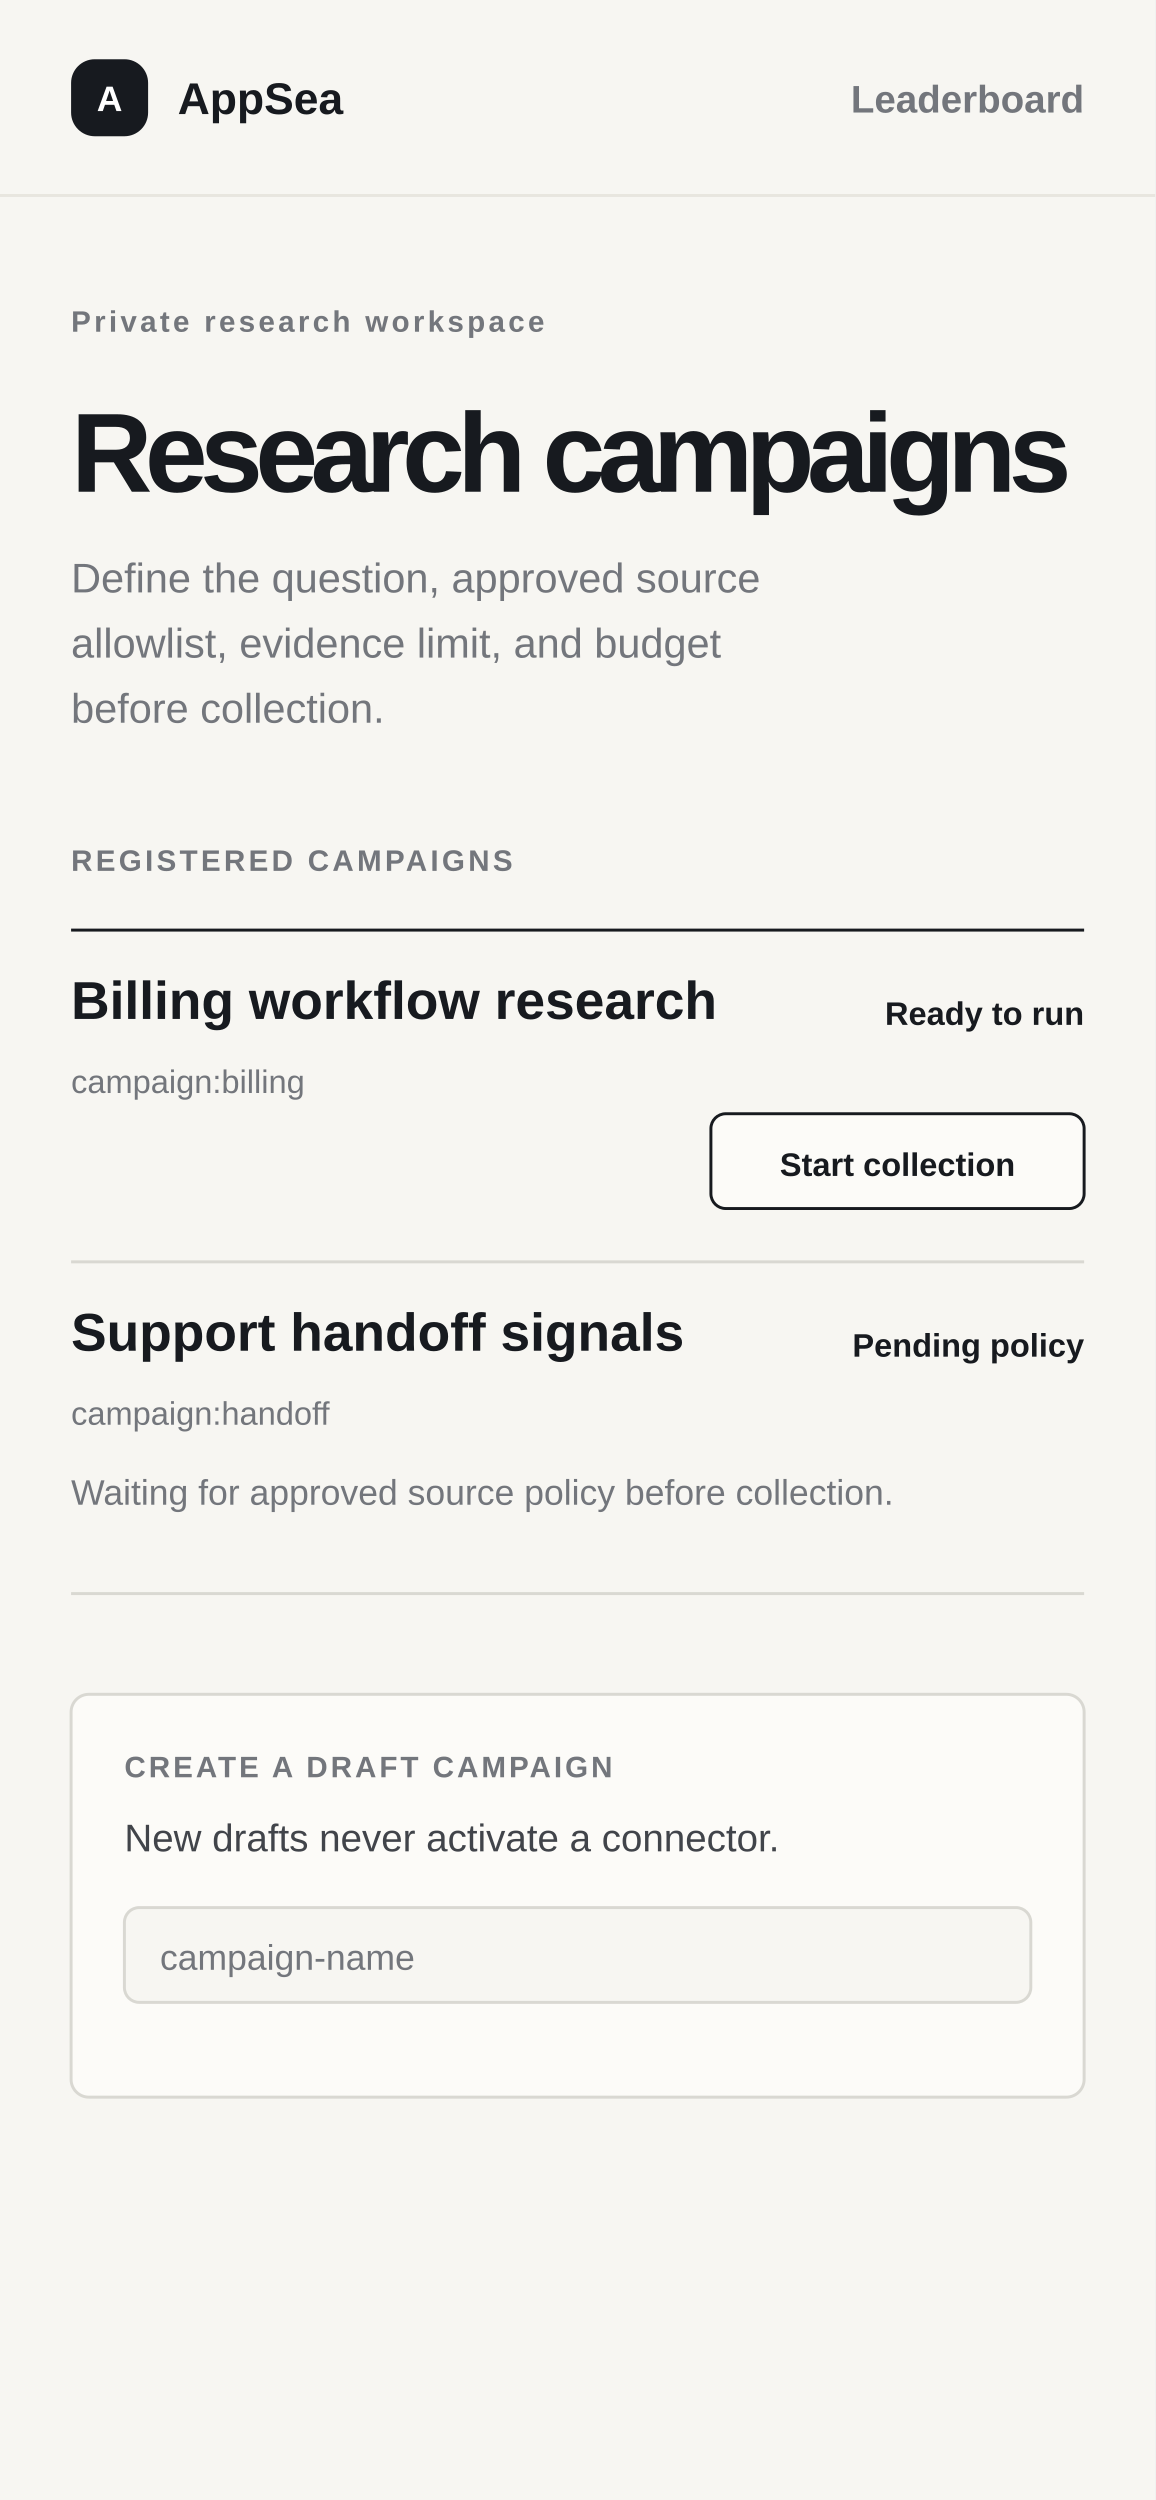
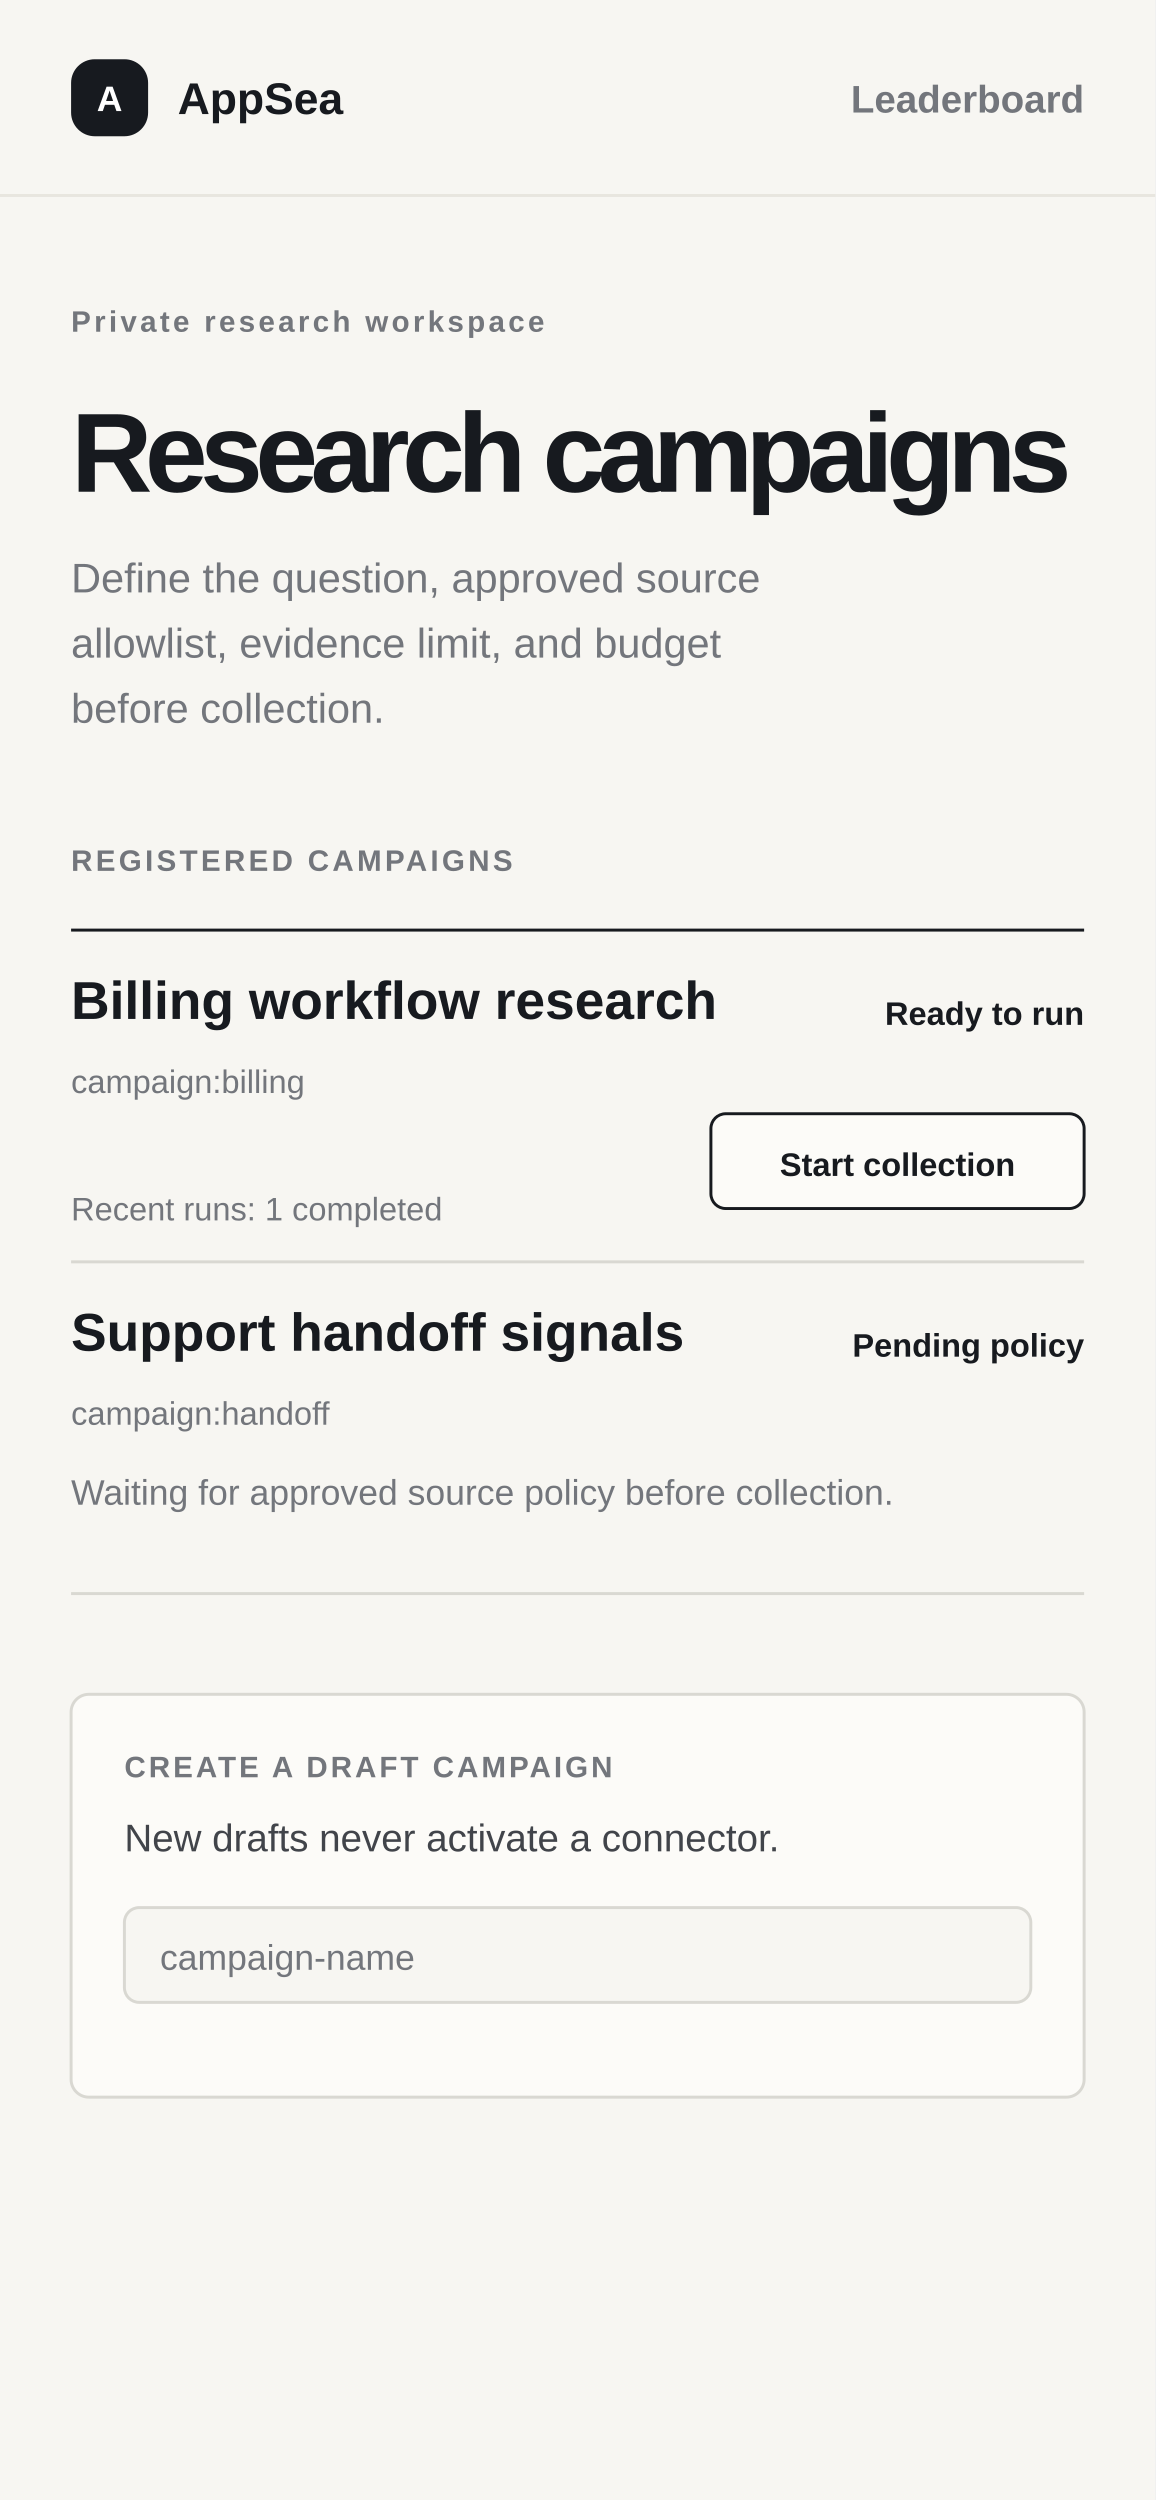
<svg xmlns="http://www.w3.org/2000/svg" width="390" height="844" viewBox="0 0 390 844">
  <rect width="390" height="844" fill="#f7f6f2" />
  <line x1="0" y1="66" x2="390" y2="66" stroke="#e8e6df" stroke-width="1" />
  <rect x="24" y="20.0" width="26" height="26" rx="8" fill="#171a1f" />
  <text x="37.0" y="37.5" font-family="Arial, Helvetica, sans-serif" font-size="12" font-weight="700" fill="#ffffff" text-anchor="middle" letter-spacing="0">A</text>
  <text x="60" y="38.5" font-family="Arial, Helvetica, sans-serif" font-size="15" font-weight="700" fill="#171a1f" text-anchor="start" letter-spacing="0">AppSea</text>
  <text x="366" y="38.0" font-family="Arial, Helvetica, sans-serif" font-size="13" font-weight="600" fill="#73767c" text-anchor="end" letter-spacing="0">Leaderboard</text>
  <text x="24" y="112" font-family="Arial, Helvetica, sans-serif" font-size="10" font-weight="700" fill="#73767c" text-anchor="start" letter-spacing="1.1">Private research workspace</text>
  <text x="24" y="166" font-family="Arial, Helvetica, sans-serif" font-size="38" font-weight="650" fill="#171a1f" text-anchor="start" letter-spacing="-2.5">Research campaigns</text>
  <text x="24" y="200" font-family="Arial, Helvetica, sans-serif" font-size="14" font-weight="400" fill="#73767c" text-anchor="start" letter-spacing="0">Define the question, approved source</text>
  <text x="24" y="222" font-family="Arial, Helvetica, sans-serif" font-size="14" font-weight="400" fill="#73767c" text-anchor="start" letter-spacing="0">allowlist, evidence limit, and budget</text>
  <text x="24" y="244" font-family="Arial, Helvetica, sans-serif" font-size="14" font-weight="400" fill="#73767c" text-anchor="start" letter-spacing="0">before collection.</text>
  <text x="24" y="294" font-family="Arial, Helvetica, sans-serif" font-size="10" font-weight="700" fill="#73767c" text-anchor="start" letter-spacing="1.1">REGISTERED CAMPAIGNS</text>
  <line x1="24" y1="314" x2="366" y2="314" stroke="#171a1f" stroke-width="1" />
  <text x="24" y="344" font-family="Arial, Helvetica, sans-serif" font-size="18" font-weight="650" fill="#171a1f" text-anchor="start" letter-spacing="0">Billing workflow research</text>
  <text x="24" y="369" font-family="Arial, Helvetica, sans-serif" font-size="11" font-weight="400" fill="#73767c" text-anchor="start" letter-spacing="0">campaign:billing</text>
  <text x="366" y="346" font-family="Arial, Helvetica, sans-serif" font-size="11" font-weight="650" fill="#171a1f" text-anchor="end" letter-spacing="0">Ready to run</text>
  <rect x="240" y="376" width="126" height="32" rx="5" fill="#fcfbf8" stroke="#171a1f" stroke-width="1" />
  <text x="303.0" y="397" font-family="Arial, Helvetica, sans-serif" font-size="11" font-weight="650" fill="#171a1f" text-anchor="middle" letter-spacing="0">Start collection</text>
+   <text x="24" y="412" font-family="Arial, Helvetica, sans-serif" font-size="11" font-weight="400" fill="#73767c" text-anchor="start" letter-spacing="0">Recent runs: 1 completed</text>
  <line x1="24" y1="426" x2="366" y2="426" stroke="#d9d8d2" stroke-width="1" />
  <text x="24" y="456" font-family="Arial, Helvetica, sans-serif" font-size="18" font-weight="650" fill="#171a1f" text-anchor="start" letter-spacing="0">Support handoff signals</text>
  <text x="24" y="481" font-family="Arial, Helvetica, sans-serif" font-size="11" font-weight="400" fill="#73767c" text-anchor="start" letter-spacing="0">campaign:handoff</text>
  <text x="366" y="458" font-family="Arial, Helvetica, sans-serif" font-size="11" font-weight="650" fill="#171a1f" text-anchor="end" letter-spacing="0">Pending policy</text>
  <text x="24" y="508" font-family="Arial, Helvetica, sans-serif" font-size="12" font-weight="400" fill="#73767c" text-anchor="start" letter-spacing="0">Waiting for approved source policy before collection.</text>
  <line x1="24" y1="538" x2="366" y2="538" stroke="#d9d8d2" stroke-width="1" />
  <rect x="24" y="572" width="342" height="136" rx="6" fill="#fcfbf8" stroke="#d9d8d2" stroke-width="1" />
  <text x="42" y="600" font-family="Arial, Helvetica, sans-serif" font-size="10" font-weight="700" fill="#73767c" text-anchor="start" letter-spacing="1.0">CREATE A DRAFT CAMPAIGN</text>
  <text x="42" y="625" font-family="Arial, Helvetica, sans-serif" font-size="13" font-weight="400" fill="#41444a" text-anchor="start" letter-spacing="0">New drafts never activate a connector.</text>
  <rect x="42" y="644" width="306" height="32" rx="5" fill="#f7f6f2" stroke="#d9d8d2" stroke-width="1" />
  <text x="54" y="665" font-family="Arial, Helvetica, sans-serif" font-size="12" font-weight="400" fill="#73767c" text-anchor="start" letter-spacing="0">campaign-name</text>
</svg>
